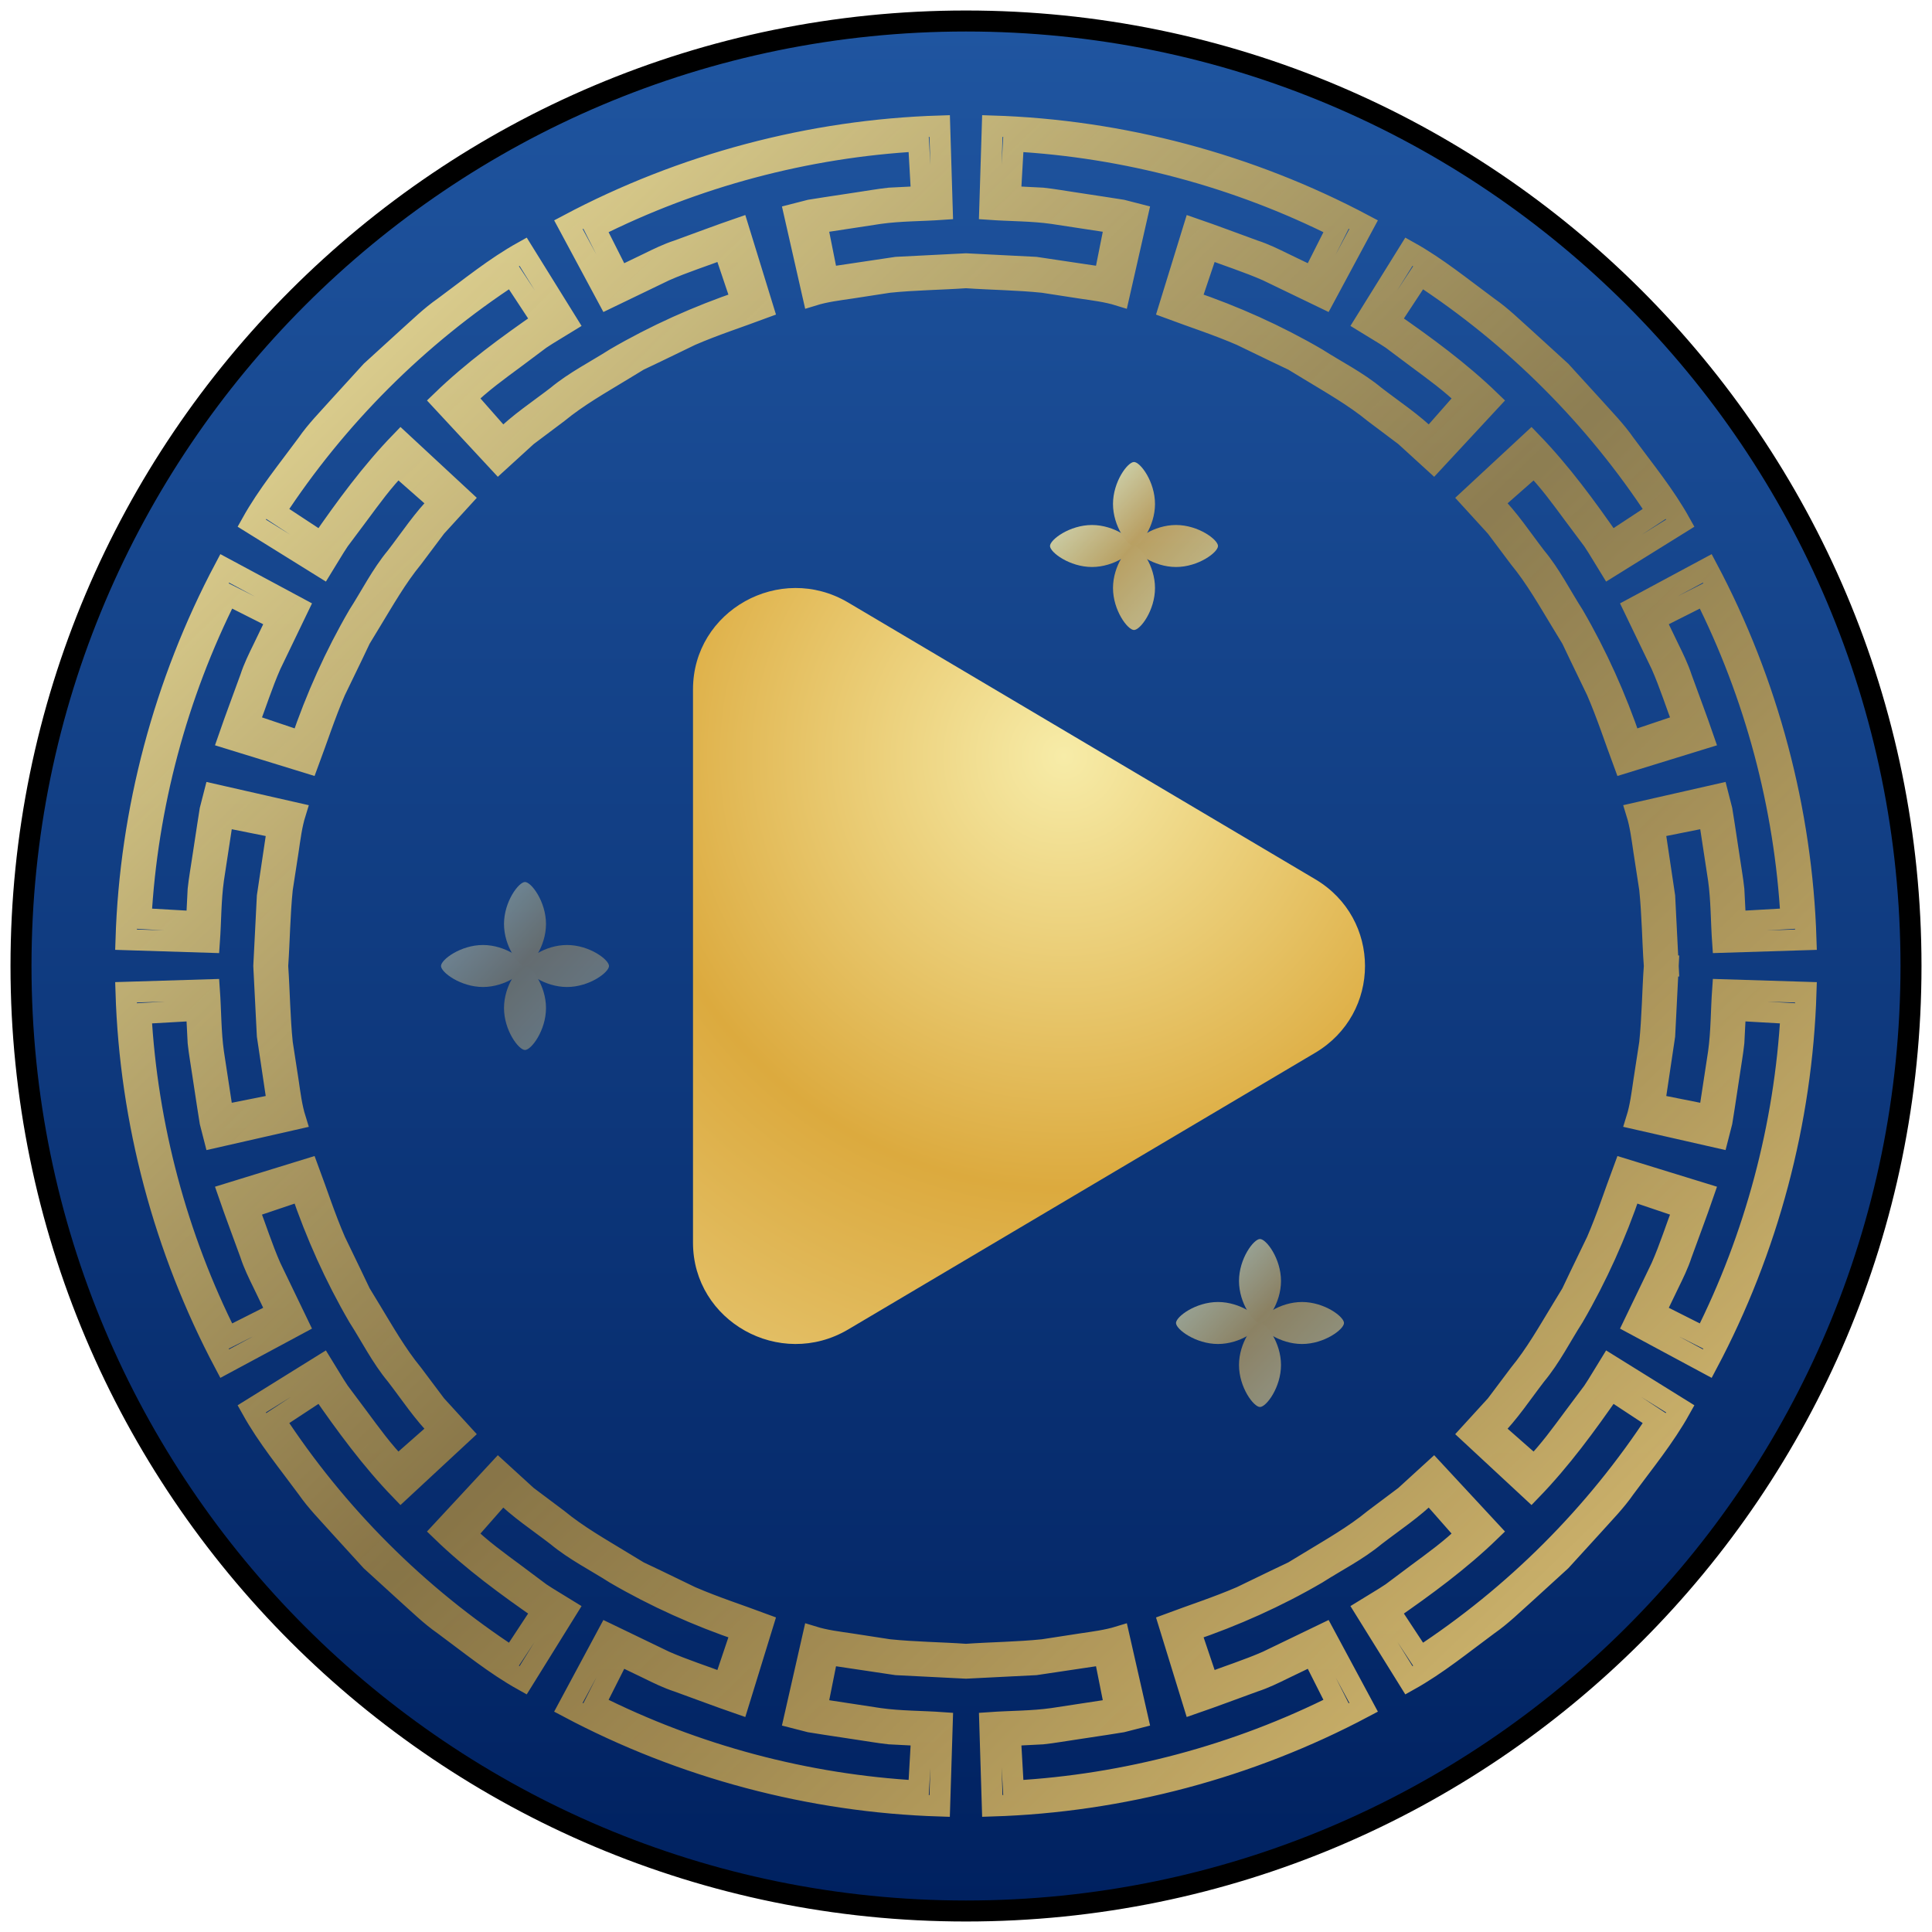
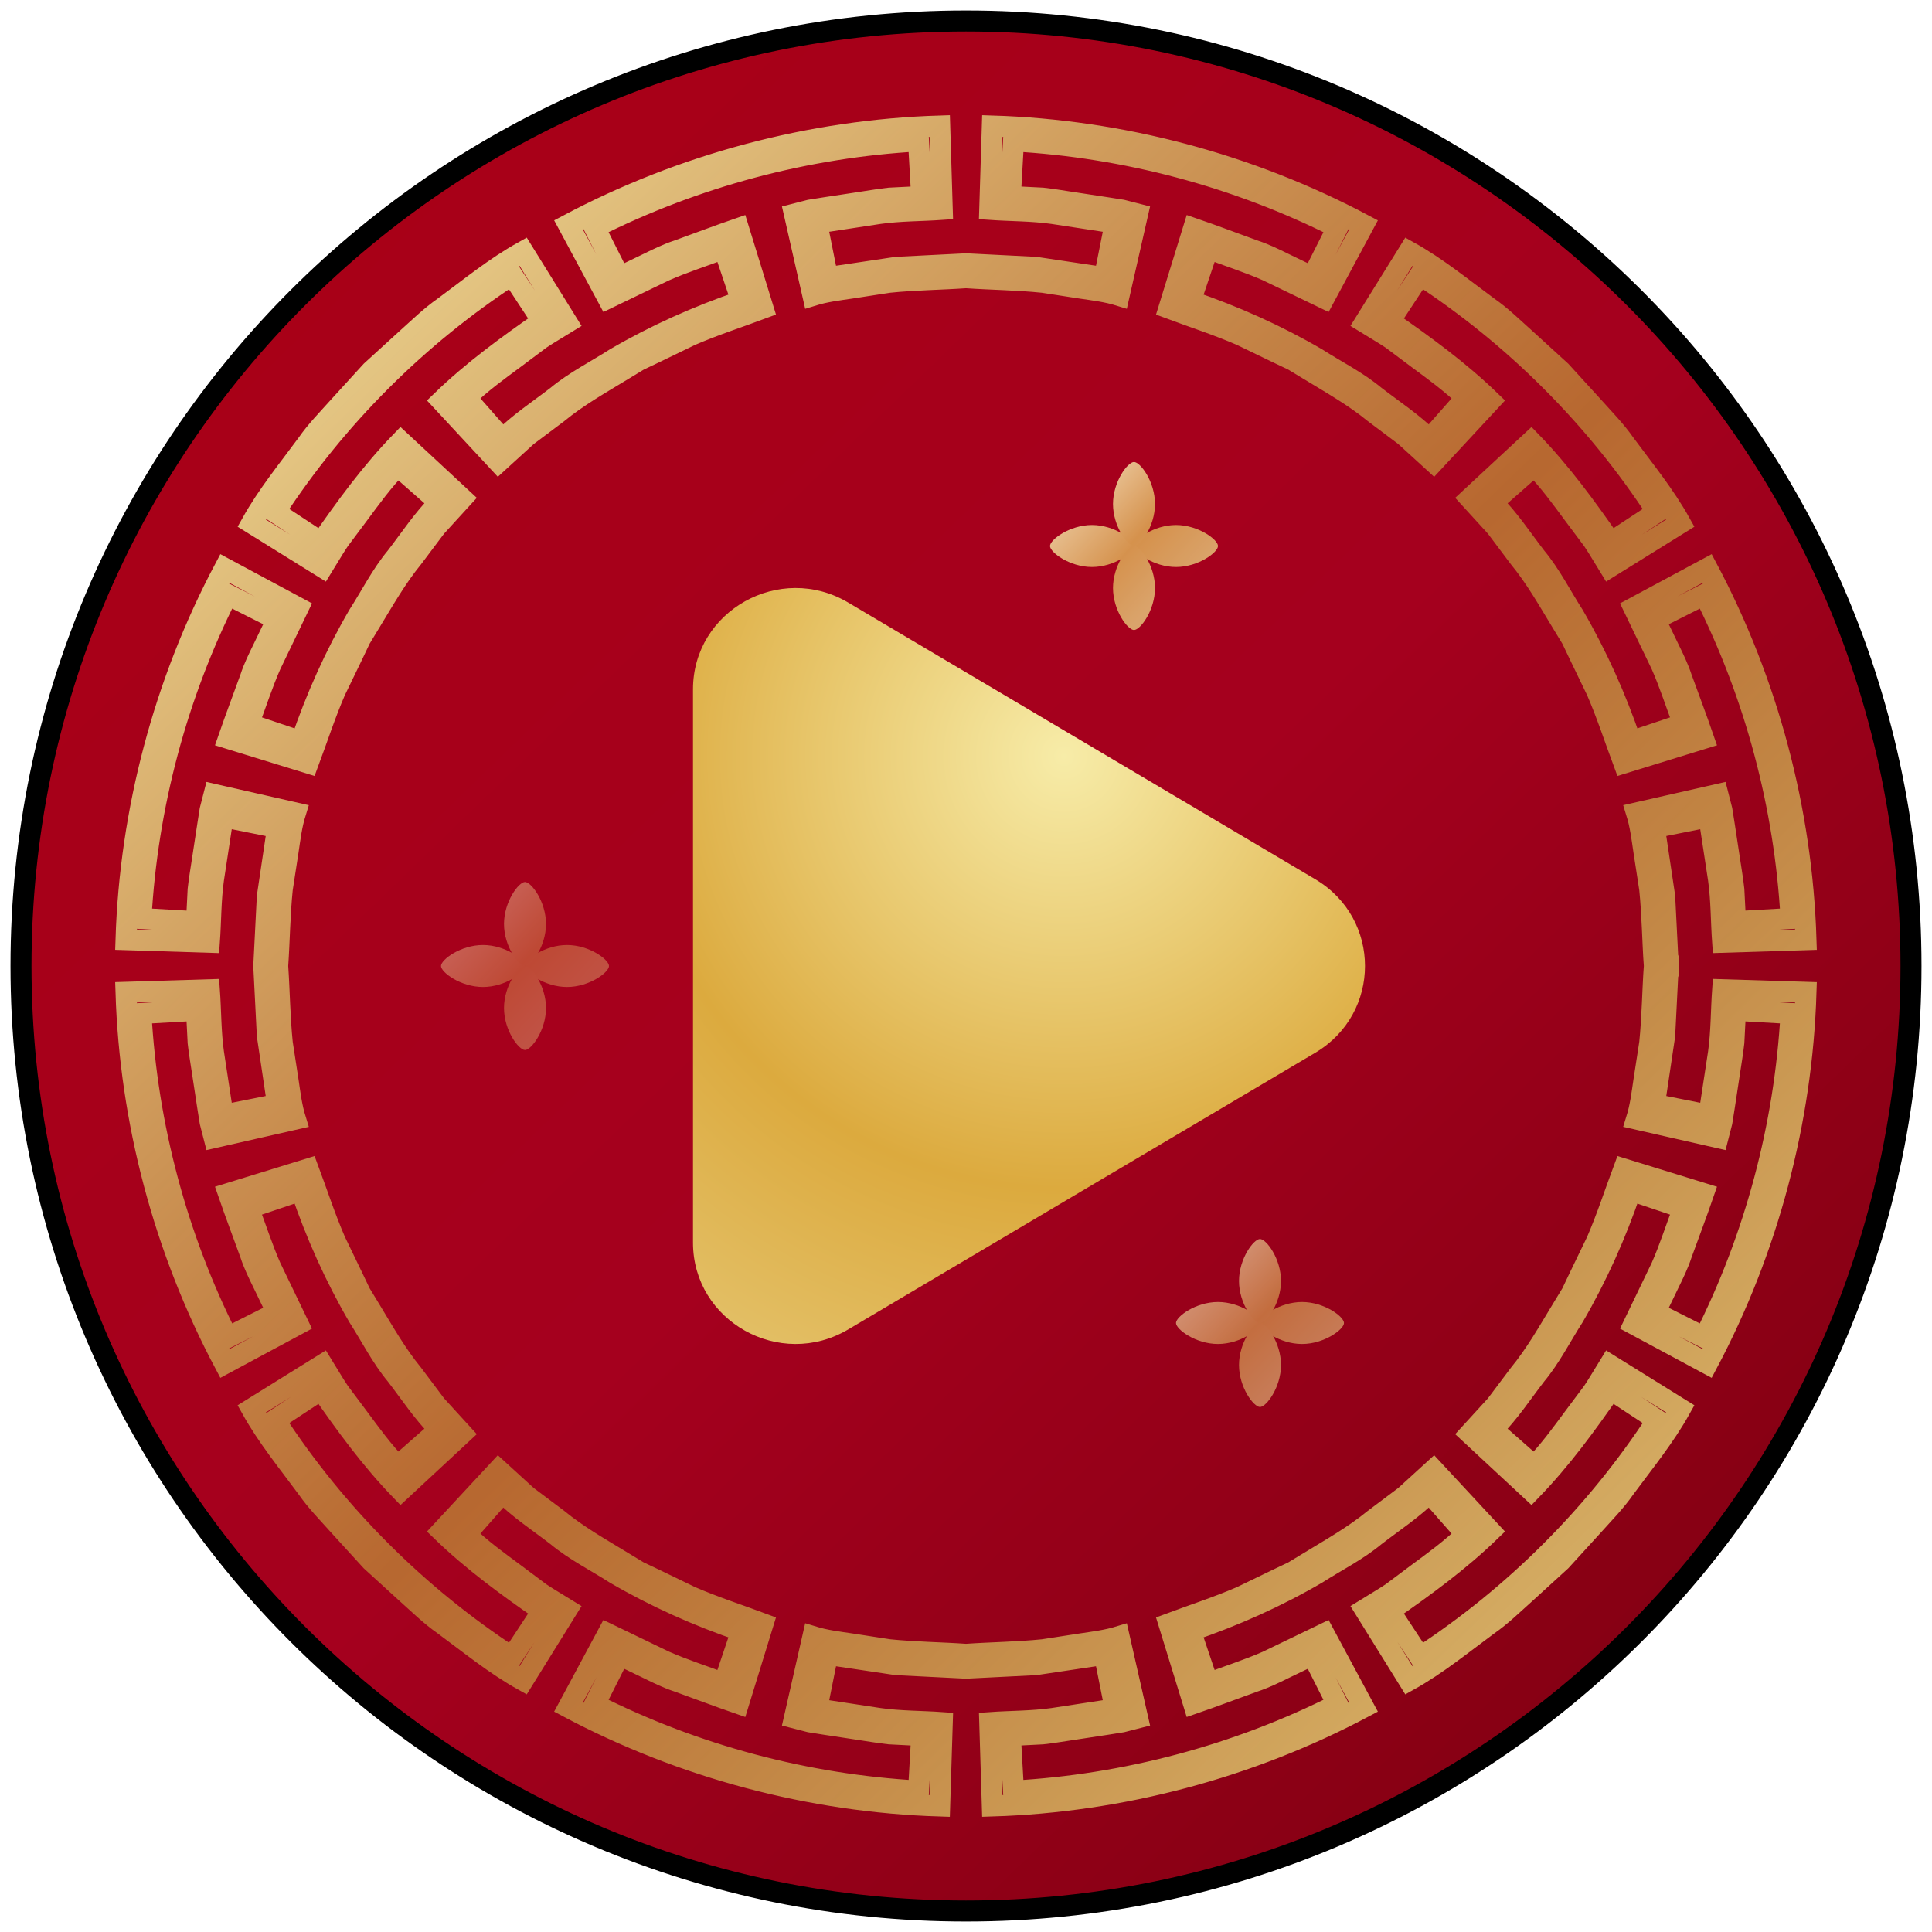
<svg xmlns="http://www.w3.org/2000/svg" width="92" height="92" viewBox="0 0 92 92">
  <defs>
-     <linearGradient id="9169n8m27a" x1="50%" x2="50%" y1="100%" y2="0%">
-       <stop offset="0%" stop-color="#002160" />
-       <stop offset="100%" stop-color="#1F55A0" />
+     <linearGradient id="ky1a2ls03a" x1="3.314%" x2="100%" y1="0%" y2="100%">
+       <stop offset="0%" stop-color="#A90015" />
+       <stop offset="50.754%" stop-color="#A5001E" />
+       <stop offset="100%" stop-color="#7A000F" />
    </linearGradient>
-     <linearGradient id="x2qfa5a2sc" x1="0%" x2="100%" y1="37.5%" y2="60.608%">
+     <linearGradient id="zw56frmysc" x1="0%" x2="100%" y1="37.5%" y2="60.608%">
      <stop offset="0%" stop-color="#F7ECA8" />
      <stop offset="50.754%" stop-color="#E1B658" />
      <stop offset="100%" stop-color="#E7CC7E" />
    </linearGradient>
-     <linearGradient id="3dkrfkze0d" x1="37.5%" x2="62.5%" y1="0%" y2="92.434%">
+     <linearGradient id="cm8rhtt51d" x1="37.5%" x2="62.5%" y1="0%" y2="92.434%">
      <stop offset="0%" stop-color="#F7ECA8" />
      <stop offset="50.754%" stop-color="#E1B658" />
      <stop offset="100%" stop-color="#E7CC7E" />
    </linearGradient>
-     <linearGradient id="4ye4q29fse" x1="3.315%" x2="99.999%" y1="0%" y2="100%">
+     <linearGradient id="057wcyuqbe" x1="3.315%" x2="99.999%" y1="0%" y2="100%">
      <stop offset="0%" stop-color="#F7ECA8" />
      <stop offset="50.754%" stop-color="#BF9437" stop-opacity=".7" />
      <stop offset="100%" stop-color="#E7CC7E" />
    </linearGradient>
-     <radialGradient id="ev5b5wd13b" cx="44.75%" cy="22.176%" r="120.788%" fx="44.75%" fy="22.176%" gradientTransform="matrix(.48917 .77528 -.87219 .43482 .422 -.222)">
+     <radialGradient id="7cp1y5y9nb" cx="44.749%" cy="22.136%" r="120.788%" fx="44.749%" fy="22.136%" gradientTransform="scale(1 .88889) rotate(60.714 .424 .235)">
      <stop offset="0%" stop-color="#F7ECA8" />
      <stop offset="53.478%" stop-color="#DCAA3E" />
      <stop offset="100%" stop-color="#E7CC7E" />
    </radialGradient>
  </defs>
  <g fill="none" fill-rule="evenodd">
    <g>
-       <g transform="translate(-142 -157) translate(143 158)">
-         <circle cx="45" cy="45" r="45" fill="url(#9169n8m27a)" stroke="#000" />
-         <path fill="url(#ev5b5wd13b)" d="M34.37 49.132l22.238 13.174C59.861 64.233 64 61.919 64 58.174V31.826c0-3.745-4.139-6.059-7.392-4.132L34.37 40.868c-3.16 1.871-3.16 6.392 0 8.264" transform="matrix(-1 0 0 1 96 0)" />
-         <g opacity=".8">
-           <path fill="url(#x2qfa5a2sc)" d="M6 3c1.066 0 2 .7 2 1 0 .3-.934 1-2 1-1.066 0-2-.7-2-1 0-.3.934-1 2-1M2 3c1.066 0 2 .7 2 1 0 .3-.934 1-2 1-1.066 0-2-.7-2-1 0-.3.934-1 2-1" transform="translate(49 21)" />
-           <path fill="url(#3dkrfkze0d)" d="M5 6c0 1.066-.7 2-1 2-.3 0-1-.934-1-2 0-1.066.7-2 1-2 .3 0 1 .934 1 2M5 2c0 1.066-.7 2-1 2-.3 0-1-.934-1-2 0-1.066.7-2 1-2 .3 0 1 .934 1 2" transform="translate(49 21)" />
+       <g transform="translate(-142 -360) translate(143 361)">
+         <circle cx="45" cy="45" r="45" fill="url(#ky1a2ls03a)" fill-rule="nonzero" stroke="#000" />
+         <path fill="url(#7cp1y5y9nb)" fill-rule="nonzero" d="M34.37 49.132l22.238 13.174C59.861 64.233 64 61.919 64 58.174V31.826c0-3.745-4.139-6.059-7.392-4.132L34.37 40.868c-3.16 1.871-3.16 6.392 0 8.264" transform="matrix(-1 0 0 1 96 0)" />
+         <g fill-rule="nonzero" opacity=".8">
+           <path fill="url(#zw56frmysc)" d="M6 3c1.066 0 2 .7 2 1 0 .3-.934 1-2 1-1.066 0-2-.7-2-1 0-.3.934-1 2-1M2 3c1.066 0 2 .7 2 1 0 .3-.934 1-2 1-1.066 0-2-.7-2-1 0-.3.934-1 2-1" transform="translate(49 21)" />
+           <path fill="url(#cm8rhtt51d)" d="M5 6c0 1.066-.7 2-1 2-.3 0-1-.934-1-2 0-1.066.7-2 1-2 .3 0 1 .934 1 2m0-4c0 1.066-.7 2-1 2-.3 0-1-.934-1-2 0-1.066.7-2 1-2 .3 0 1 .934 1 2" transform="translate(49 21)" />
        </g>
-         <g opacity=".4">
-           <path fill="url(#x2qfa5a2sc)" d="M6 3c1.066 0 2 .7 2 1 0 .3-.934 1-2 1-1.066 0-2-.7-2-1 0-.3.934-1 2-1M2 3c1.066 0 2 .7 2 1 0 .3-.934 1-2 1-1.066 0-2-.7-2-1 0-.3.934-1 2-1" transform="translate(20 41)" />
-           <path fill="url(#3dkrfkze0d)" d="M5 6c0 1.066-.7 2-1 2-.3 0-1-.934-1-2 0-1.066.7-2 1-2 .3 0 1 .934 1 2M5 2c0 1.066-.7 2-1 2-.3 0-1-.934-1-2 0-1.066.7-2 1-2 .3 0 1 .934 1 2" transform="translate(20 41)" />
+         <g fill-rule="nonzero" opacity=".4">
+           <path fill="url(#zw56frmysc)" d="M6 3c1.066 0 2 .7 2 1 0 .3-.934 1-2 1-1.066 0-2-.7-2-1 0-.3.934-1 2-1M2 3c1.066 0 2 .7 2 1 0 .3-.934 1-2 1-1.066 0-2-.7-2-1 0-.3.934-1 2-1" transform="translate(20 41)" />
+           <path fill="url(#cm8rhtt51d)" d="M5 6c0 1.066-.7 2-1 2-.3 0-1-.934-1-2 0-1.066.7-2 1-2 .3 0 1 .934 1 2m0-4c0 1.066-.7 2-1 2-.3 0-1-.934-1-2 0-1.066.7-2 1-2 .3 0 1 .934 1 2" transform="translate(20 41)" />
        </g>
-         <g opacity=".6">
-           <path fill="url(#x2qfa5a2sc)" d="M6 3c1.066 0 2 .7 2 1 0 .3-.934 1-2 1-1.066 0-2-.7-2-1 0-.3.934-1 2-1M2 3c1.066 0 2 .7 2 1 0 .3-.934 1-2 1-1.066 0-2-.7-2-1 0-.3.934-1 2-1" transform="translate(55 58)" />
-           <path fill="url(#3dkrfkze0d)" d="M5 6c0 1.066-.7 2-1 2-.3 0-1-.934-1-2 0-1.066.7-2 1-2 .3 0 1 .934 1 2M5 2c0 1.066-.7 2-1 2-.3 0-1-.934-1-2 0-1.066.7-2 1-2 .3 0 1 .934 1 2" transform="translate(55 58)" />
+         <g fill-rule="nonzero" opacity=".6">
+           <path fill="url(#zw56frmysc)" d="M6 3c1.066 0 2 .7 2 1 0 .3-.934 1-2 1-1.066 0-2-.7-2-1 0-.3.934-1 2-1M2 3c1.066 0 2 .7 2 1 0 .3-.934 1-2 1-1.066 0-2-.7-2-1 0-.3.934-1 2-1" transform="translate(55 58)" />
+           <path fill="url(#cm8rhtt51d)" d="M5 6c0 1.066-.7 2-1 2-.3 0-1-.934-1-2 0-1.066.7-2 1-2 .3 0 1 .934 1 2m0-4c0 1.066-.7 2-1 2-.3 0-1-.934-1-2 0-1.066.7-2 1-2 .3 0 1 .934 1 2" transform="translate(55 58)" />
        </g>
-         <path stroke="url(#4ye4q29fse)" d="M77.782 38.413l2.597-.519.454 2.975c.14.993.126 2.002.197 3.002l3.97-.124c-.191-6.14-1.813-12.245-4.698-17.681l-3.5 1.88 1.306 2.711c.404.917.706 1.877 1.064 2.814l-2.51.845c-.71-2.087-1.614-4.112-2.726-6.018-.595-.928-1.09-1.924-1.799-2.777-.674-.874-1.279-1.805-2.064-2.588l1.988-1.75c.705.716 1.29 1.532 1.888 2.338l.901 1.205c.28.415.527.854.792 1.28l3.374-2.097c-.75-1.347-1.73-2.54-2.642-3.777-.44-.633-.982-1.18-1.494-1.754l-1.554-1.704-1.703-1.553c-.575-.512-1.122-1.056-1.755-1.495-1.238-.91-2.429-1.891-3.776-2.642l-2.097 3.375c.426.265.864.511 1.28.79l1.204.902c.806.598 1.622 1.184 2.34 1.888l-1.751 1.988c-.784-.784-1.714-1.39-2.588-2.064-.853-.709-1.849-1.204-2.778-1.798-1.906-1.112-3.93-2.017-6.018-2.727l.846-2.51c.936.358 1.897.66 2.814 1.064l2.71 1.307 1.881-3.5C58.498 6.814 52.393 5.19 46.253 5l-.123 3.971c1 .07 2.009.056 3.001.196l2.975.454-.518 2.598-3.276-.489L45 11.562l-3.312.168-3.275.489-.519-2.598 2.975-.454c.992-.14 2.001-.126 3-.196L43.748 5c-6.14.191-12.245 1.814-17.681 4.699l1.88 3.5 2.711-1.307c.917-.404 1.877-.706 2.814-1.063l.845 2.509c-2.088.71-4.112 1.615-6.018 2.727-.93.594-1.924 1.09-2.777 1.798-.874.674-1.805 1.28-2.589 2.064l-1.75-1.988c.717-.704 1.533-1.29 2.34-1.888l1.204-.901c.415-.28.854-.526 1.279-.79l-2.096-3.376c-1.347.75-2.54 1.731-3.777 2.642-.633.44-1.18.983-1.755 1.495l-1.703 1.553-1.554 1.704c-.511.574-1.055 1.12-1.494 1.754-.91 1.238-1.891 2.43-2.642 3.777l3.374 2.097c.265-.426.512-.865.792-1.28l.901-1.205c.598-.806 1.184-1.622 1.888-2.339l1.988 1.751c-.784.783-1.39 1.714-2.064 2.588-.709.853-1.204 1.849-1.8 2.777-1.11 1.906-2.015 3.93-2.725 6.018l-2.51-.845c.358-.937.66-1.897 1.064-2.814l1.306-2.711-3.5-1.88C6.815 31.502 5.192 37.608 5 43.746l3.97.125c.072-1 .057-2.009.197-3.002l.454-2.975 2.597.52-.488 3.274L11.562 45l.168 3.313.488 3.275-2.597.518-.454-2.975c-.14-.992-.125-2.001-.197-3L5 46.252c.191 6.14 1.814 12.246 4.699 17.682l3.499-1.881-1.306-2.71c-.404-.917-.706-1.878-1.064-2.814l2.51-.846c.71 2.088 1.615 4.112 2.726 6.019.595.928 1.09 1.924 1.799 2.777.674.874 1.28 1.804 2.064 2.588l-1.988 1.75c-.704-.717-1.29-1.533-1.888-2.338l-.901-1.206c-.28-.415-.527-.853-.792-1.279l-3.374 2.097c.75 1.347 1.731 2.538 2.642 3.776.44.634.983 1.181 1.494 1.755l1.554 1.704 1.703 1.553c.575.512 1.122 1.055 1.755 1.494 1.238.912 2.43 1.891 3.777 2.643l2.096-3.375c-.425-.265-.864-.511-1.28-.792l-1.204-.901c-.806-.597-1.622-1.183-2.339-1.887l1.75-1.989c.784.785 1.715 1.39 2.589 2.065.853.708 1.848 1.203 2.777 1.798 1.906 1.112 3.93 2.017 6.018 2.726l-.845 2.51c-.937-.358-1.897-.66-2.814-1.063l-2.711-1.307-1.88 3.5c5.436 2.885 11.542 4.507 17.68 4.699l.124-3.971c-1-.071-2.009-.056-3.001-.197l-2.975-.454.52-2.597 3.274.489 3.312.167 3.312-.167 3.276-.489.518 2.597-2.975.454c-.992.141-2.001.126-3 .197l.122 3.97c6.14-.191 12.245-1.813 17.682-4.698l-1.881-3.5-2.71 1.307c-.917.403-1.878.705-2.814 1.063l-.846-2.51c2.088-.71 4.112-1.614 6.018-2.726.93-.595 1.925-1.09 2.778-1.798.874-.675 1.804-1.28 2.588-2.065l1.75 1.989c-.717.704-1.533 1.29-2.34 1.887l-1.204.901c-.415.28-.853.527-1.279.792l2.097 3.375c1.347-.752 2.538-1.731 3.776-2.643.633-.44 1.18-.982 1.755-1.494l1.703-1.553 1.554-1.704c.512-.574 1.055-1.12 1.494-1.755.912-1.238 1.891-2.429 2.642-3.776l-3.374-2.097c-.265.426-.512.864-.792 1.28l-.901 1.205c-.598.805-1.183 1.621-1.888 2.339l-1.988-1.751c.785-.784 1.39-1.714 2.064-2.588.709-.853 1.204-1.849 1.8-2.777 1.11-1.907 2.016-3.93 2.725-6.02l2.51.847c-.358.936-.66 1.897-1.064 2.814l-1.306 2.71 3.5 1.881C83.187 58.499 84.81 52.393 85 46.253l-3.97-.123c-.071 1-.057 2.009-.197 3.001l-.454 2.975-2.597-.518.489-3.275.167-3.313h-.661c-.085 1.224-.095 2.454-.22 3.672l-.28 1.817c-.09.605-.163 1.215-.345 1.801l3.874.88.19-.741.12-.757.23-1.515c.072-.505.165-1.009.219-1.516l.078-1.53 2.644.151c-.296 5.347-1.705 10.642-4.119 15.431l-2.365-1.192.665-1.38c.225-.459.451-.918.609-1.405.347-.96.712-1.915 1.044-2.88l-3.797-1.17c-.427 1.145-.804 2.314-1.29 3.436l-.8 1.654-.395.83-.476.784c-.638 1.047-1.24 2.116-2.02 3.067l-1.104 1.47-1.24 1.358 2.912 2.704c1.423-1.47 2.632-3.126 3.793-4.802l2.213 1.456c-2.93 4.493-6.801 8.364-11.294 11.294l-1.456-2.213c1.676-1.161 3.332-2.37 4.8-3.793l-2.702-2.912-1.358 1.24-1.47 1.103c-.95.78-2.02 1.384-3.067 2.022l-.785.476-.829.395-1.654.8c-1.122.485-2.29.862-3.437 1.29l1.17 3.796c.966-.333 1.92-.697 2.881-1.044.487-.158.946-.383 1.405-.609l1.38-.664 1.192 2.364c-4.789 2.414-10.084 3.823-15.431 4.12l-.151-2.645 1.53-.078c.507-.054 1.01-.147 1.516-.219l1.515-.23.757-.12.742-.19-.88-3.873c-.588.18-1.197.254-1.803.345l-1.816.28c-1.218.124-2.449.134-3.672.219-1.223-.085-2.454-.095-3.672-.22l-1.816-.28c-.606-.09-1.215-.163-1.802-.344l-.88 3.873.741.19.758.12 1.515.23c.505.072 1.008.165 1.516.219l1.53.078-.151 2.644c-5.348-.296-10.643-1.705-15.431-4.119l1.192-2.364 1.38.664c.459.226.917.451 1.404.609.96.347 1.916.71 2.881 1.044l1.17-3.797c-1.146-.427-2.315-.804-3.437-1.29l-1.653-.8-.83-.394-.785-.476c-1.046-.638-2.116-1.241-3.067-2.022l-1.47-1.103-1.358-1.24-2.703 2.912c1.47 1.423 3.125 2.632 4.802 3.793l-1.456 2.213c-4.493-2.93-8.364-6.801-11.295-11.294l2.214-1.456c1.16 1.676 2.37 3.332 3.792 4.802l2.912-2.704-1.24-1.358-1.103-1.47c-.78-.95-1.383-2.02-2.02-3.067l-.477-.785-.396-.829-.798-1.654c-.487-1.122-.863-2.29-1.291-3.436l-3.797 1.17c.333.965.697 1.92 1.044 2.88.158.487.384.946.609 1.405l.665 1.38-2.365 1.192c-2.414-4.789-3.823-10.084-4.12-15.431l2.646-.15.077 1.53c.054.506.148 1.01.22 1.515l.23 1.515.12.757.19.742 3.873-.88c-.182-.587-.255-1.197-.345-1.802l-.28-1.817c-.125-1.218-.135-2.448-.219-3.672.084-1.223.094-2.453.219-3.671l.28-1.817c.09-.605.163-1.215.345-1.801l-3.874-.88-.19.741-.118.757-.231 1.515c-.072.505-.166 1.008-.22 1.516l-.077 1.53-2.645-.151c.296-5.348 1.705-10.642 4.119-15.431l2.365 1.192-.665 1.38c-.225.459-.451.917-.609 1.404-.347.961-.71 1.916-1.044 2.881l3.797 1.17c.428-1.146.804-2.314 1.29-3.437l.8-1.653.395-.83.476-.785c.638-1.046 1.241-2.115 2.02-3.067l1.104-1.47 1.24-1.358-2.912-2.703c-1.423 1.47-2.632 3.126-3.792 4.802l-2.214-1.456c2.931-4.493 6.802-8.364 11.295-11.294l1.456 2.213c-1.677 1.161-3.332 2.37-4.802 3.792l2.703 2.912 1.359-1.239 1.47-1.104c.95-.78 2.02-1.383 3.066-2.02l.785-.477.83-.395 1.653-.8c1.122-.486 2.29-.862 3.437-1.29l-1.17-3.796c-.965.332-1.92.696-2.881 1.044-.487.157-.945.383-1.404.608l-1.38.665-1.192-2.365c4.788-2.413 10.083-3.822 15.43-4.12l.151 2.646-1.53.077c-.507.054-1.01.148-1.515.22l-1.515.23-.758.12-.74.19.879 3.873c.587-.182 1.196-.255 1.802-.345l1.816-.28c1.218-.125 2.449-.134 3.672-.219 1.223.085 2.454.094 3.672.22l1.816.28c.606.09 1.215.162 1.802.344l.88-3.874-.741-.19-.757-.118-1.515-.231c-.505-.072-1.009-.166-1.516-.22l-1.53-.077.151-2.645c5.347.297 10.642 1.706 15.431 4.119l-1.192 2.365-1.38-.665c-.459-.225-.918-.451-1.405-.608-.96-.348-1.915-.712-2.88-1.044l-1.171 3.797c1.146.427 2.315.803 3.437 1.29l1.654.799.829.395.785.476c1.047.638 2.116 1.241 3.067 2.02l1.47 1.105 1.358 1.24 2.703-2.913c-1.469-1.423-3.125-2.63-4.801-3.792l1.456-2.213c4.493 2.93 8.364 6.801 11.294 11.294l-2.213 1.456c-1.161-1.676-2.37-3.332-3.793-4.802l-2.912 2.703 1.24 1.359 1.103 1.47c.78.95 1.383 2.02 2.02 3.066l.477.785.396.83.798 1.653c.487 1.123.864 2.29 1.291 3.437l3.797-1.17c-.332-.965-.697-1.92-1.044-2.881-.158-.487-.384-.945-.609-1.404l-.665-1.38 2.365-1.192c2.414 4.789 3.823 10.083 4.12 15.43l-2.645.151-.078-1.53c-.054-.507-.147-1.01-.219-1.515l-.23-1.515-.12-.757-.19-.742-3.874.88c.182.587.255 1.197.345 1.802l.28 1.817c.125 1.218.135 2.448.22 3.671h.661l-.167-3.312-.489-3.275z" />
+         <path stroke="url(#057wcyuqbe)" d="M77.782 38.413l2.597-.519.454 2.975c.14.993.126 2.002.197 3.002l3.97-.124c-.191-6.14-1.813-12.245-4.698-17.681l-3.5 1.88 1.306 2.711c.404.917.706 1.877 1.064 2.814l-2.51.845c-.71-2.087-1.614-4.112-2.726-6.018-.595-.928-1.09-1.924-1.799-2.777-.674-.874-1.279-1.805-2.064-2.588l1.988-1.75c.705.716 1.29 1.532 1.888 2.338l.901 1.205c.28.415.527.854.792 1.28l3.374-2.097c-.75-1.347-1.73-2.54-2.642-3.777-.44-.633-.982-1.18-1.494-1.754l-1.554-1.704-1.703-1.553c-.575-.512-1.122-1.056-1.755-1.495-1.238-.91-2.429-1.891-3.776-2.642l-2.097 3.375c.426.265.864.511 1.28.79l1.204.902c.806.598 1.622 1.184 2.34 1.888l-1.751 1.988c-.784-.784-1.714-1.39-2.588-2.064-.853-.709-1.849-1.204-2.778-1.798-1.906-1.112-3.93-2.017-6.018-2.727l.846-2.51c.936.358 1.897.66 2.814 1.064l2.71 1.307 1.881-3.5C58.498 6.814 52.393 5.19 46.253 5l-.123 3.971c1 .07 2.009.056 3.001.196l2.975.454-.518 2.598-3.276-.489L45 11.562l-3.312.168-3.275.489-.519-2.598 2.975-.454c.992-.14 2.001-.126 3-.196L43.748 5c-6.14.191-12.245 1.814-17.681 4.699l1.88 3.5 2.711-1.307c.917-.404 1.877-.706 2.814-1.063l.845 2.509c-2.088.71-4.112 1.615-6.018 2.727-.93.594-1.924 1.09-2.777 1.798-.874.674-1.805 1.28-2.589 2.064l-1.75-1.988c.717-.704 1.533-1.29 2.34-1.888l1.204-.901c.415-.28.854-.526 1.279-.79l-2.096-3.376c-1.347.75-2.54 1.731-3.777 2.642-.633.44-1.18.983-1.755 1.495l-1.703 1.553-1.554 1.704c-.511.574-1.055 1.12-1.494 1.754-.91 1.238-1.891 2.43-2.642 3.777l3.374 2.097c.265-.426.512-.865.792-1.28l.901-1.205c.598-.806 1.184-1.622 1.888-2.339l1.988 1.751c-.784.783-1.39 1.714-2.064 2.588-.709.853-1.204 1.849-1.8 2.777-1.11 1.906-2.015 3.93-2.725 6.018l-2.51-.845c.358-.937.66-1.897 1.064-2.814l1.306-2.711-3.5-1.88C6.815 31.502 5.192 37.608 5 43.746l3.97.125c.072-1 .057-2.009.197-3.002l.454-2.975 2.597.52-.488 3.274L11.562 45l.168 3.313.488 3.275-2.597.518-.454-2.975c-.14-.992-.125-2.001-.197-3L5 46.252c.191 6.14 1.814 12.246 4.699 17.682l3.499-1.881-1.306-2.71c-.404-.917-.706-1.878-1.064-2.814l2.51-.846c.71 2.088 1.615 4.112 2.726 6.019.595.928 1.09 1.924 1.799 2.777.674.874 1.28 1.804 2.064 2.588l-1.988 1.75c-.704-.717-1.29-1.533-1.888-2.338l-.901-1.206c-.28-.415-.527-.853-.792-1.279l-3.374 2.097c.75 1.347 1.731 2.538 2.642 3.776.44.634.983 1.181 1.494 1.755l1.554 1.704 1.703 1.553c.575.512 1.122 1.055 1.755 1.494 1.238.912 2.43 1.891 3.777 2.643l2.096-3.375c-.425-.265-.864-.511-1.28-.792l-1.204-.901c-.806-.597-1.622-1.183-2.339-1.887l1.75-1.989c.784.785 1.715 1.39 2.589 2.065.853.708 1.848 1.203 2.777 1.798 1.906 1.112 3.93 2.017 6.018 2.726l-.845 2.51c-.937-.358-1.897-.66-2.814-1.063l-2.711-1.307-1.88 3.5c5.436 2.885 11.542 4.507 17.68 4.699l.124-3.971c-1-.071-2.009-.056-3.001-.197l-2.975-.454.52-2.597 3.274.489 3.312.167 3.312-.167 3.276-.489.518 2.597-2.975.454c-.992.141-2.001.126-3 .197l.122 3.97c6.14-.191 12.245-1.813 17.682-4.698l-1.881-3.5-2.71 1.307c-.917.403-1.878.705-2.814 1.063l-.846-2.51c2.088-.71 4.112-1.614 6.018-2.726.93-.595 1.925-1.09 2.778-1.798.874-.675 1.804-1.28 2.588-2.065l1.75 1.989c-.717.704-1.533 1.29-2.34 1.887l-1.204.901c-.415.28-.853.527-1.279.792l2.097 3.375c1.347-.752 2.538-1.731 3.776-2.643.633-.44 1.18-.982 1.755-1.494l1.703-1.553 1.554-1.704c.512-.574 1.055-1.12 1.494-1.755.912-1.238 1.891-2.429 2.642-3.776l-3.374-2.097c-.265.426-.512.864-.792 1.28l-.901 1.205c-.598.805-1.183 1.621-1.888 2.339l-1.988-1.751c.785-.784 1.39-1.714 2.064-2.588.709-.853 1.204-1.849 1.8-2.777 1.11-1.907 2.016-3.93 2.725-6.02l2.51.847c-.358.936-.66 1.897-1.064 2.814l-1.306 2.71 3.5 1.881C83.187 58.499 84.81 52.393 85 46.253l-3.97-.123c-.071 1-.057 2.009-.197 3.001l-.454 2.975-2.597-.518.489-3.275.167-3.313h-.661c-.085 1.224-.095 2.454-.22 3.672l-.28 1.817c-.09.605-.163 1.215-.345 1.801l3.874.88.19-.741.12-.757.23-1.515c.072-.505.165-1.009.219-1.516l.078-1.53 2.644.151c-.296 5.347-1.705 10.642-4.119 15.431l-2.365-1.192.665-1.38c.225-.459.451-.918.609-1.405.347-.96.712-1.915 1.044-2.88l-3.797-1.17c-.427 1.145-.804 2.314-1.29 3.436l-.8 1.654-.395.83-.476.784c-.638 1.047-1.24 2.116-2.02 3.067l-1.104 1.47-1.24 1.358 2.912 2.704c1.423-1.47 2.632-3.126 3.793-4.802l2.213 1.456c-2.93 4.493-6.801 8.364-11.294 11.294l-1.456-2.213c1.676-1.161 3.332-2.37 4.8-3.793l-2.702-2.912-1.358 1.24-1.47 1.103c-.95.78-2.02 1.384-3.067 2.022l-.785.476-.829.395-1.654.8c-1.122.485-2.29.862-3.437 1.29l1.17 3.796c.966-.333 1.92-.697 2.881-1.044.487-.158.946-.383 1.405-.609l1.38-.664 1.192 2.364c-4.789 2.414-10.084 3.823-15.431 4.12l-.151-2.645 1.53-.078c.507-.054 1.01-.147 1.516-.219l1.515-.23.757-.12.742-.19-.88-3.873c-.588.18-1.197.254-1.803.345l-1.816.28c-1.218.124-2.449.134-3.672.219-1.223-.085-2.454-.095-3.672-.22l-1.816-.28c-.606-.09-1.215-.163-1.802-.344l-.88 3.873.741.19.758.12 1.515.23c.505.072 1.008.165 1.516.219l1.53.078-.151 2.644c-5.348-.296-10.643-1.705-15.431-4.119l1.192-2.364 1.38.664c.459.226.917.451 1.404.609.96.347 1.916.71 2.881 1.044l1.17-3.797c-1.146-.427-2.315-.804-3.437-1.29l-1.653-.8-.83-.394-.785-.476c-1.046-.638-2.116-1.241-3.067-2.022l-1.47-1.103-1.358-1.24-2.703 2.912c1.47 1.423 3.125 2.632 4.802 3.793l-1.456 2.213c-4.493-2.93-8.364-6.801-11.295-11.294l2.214-1.456c1.16 1.676 2.37 3.332 3.792 4.802l2.912-2.704-1.24-1.358-1.103-1.47c-.78-.95-1.383-2.02-2.02-3.067l-.477-.785-.396-.829-.798-1.654c-.487-1.122-.863-2.29-1.291-3.436l-3.797 1.17c.333.965.697 1.92 1.044 2.88.158.487.384.946.609 1.405l.665 1.38-2.365 1.192c-2.414-4.789-3.823-10.084-4.12-15.431l2.646-.15.077 1.53c.054.506.148 1.01.22 1.515l.23 1.515.12.757.19.742 3.873-.88c-.182-.587-.255-1.197-.345-1.802l-.28-1.817c-.125-1.218-.135-2.448-.219-3.672.084-1.223.094-2.453.219-3.671l.28-1.817c.09-.605.163-1.215.345-1.801l-3.874-.88-.19.741-.118.757-.231 1.515c-.072.505-.166 1.008-.22 1.516l-.077 1.53-2.645-.151c.296-5.348 1.705-10.642 4.119-15.431l2.365 1.192-.665 1.38c-.225.459-.451.917-.609 1.404-.347.961-.71 1.916-1.044 2.881l3.797 1.17c.428-1.146.804-2.314 1.29-3.437l.8-1.653.395-.83.476-.785c.638-1.046 1.241-2.115 2.02-3.067l1.104-1.47 1.24-1.358-2.912-2.703c-1.423 1.47-2.632 3.126-3.792 4.802l-2.214-1.456c2.931-4.493 6.802-8.364 11.295-11.294l1.456 2.213c-1.677 1.161-3.332 2.37-4.802 3.792l2.703 2.912 1.359-1.239 1.47-1.104c.95-.78 2.02-1.383 3.066-2.02l.785-.477.83-.395 1.653-.8c1.122-.486 2.29-.862 3.437-1.29l-1.17-3.796c-.965.332-1.92.696-2.881 1.044-.487.157-.945.383-1.404.608l-1.38.665-1.192-2.365c4.788-2.413 10.083-3.822 15.43-4.12l.151 2.646-1.53.077c-.507.054-1.01.148-1.515.22l-1.515.23-.758.12-.74.19.879 3.873c.587-.182 1.196-.255 1.802-.345l1.816-.28c1.218-.125 2.449-.134 3.672-.219 1.223.085 2.454.094 3.672.22l1.816.28c.606.09 1.215.162 1.802.344l.88-3.874-.741-.19-.757-.118-1.515-.231c-.505-.072-1.009-.166-1.516-.22l-1.53-.077.151-2.645c5.347.297 10.642 1.706 15.431 4.119l-1.192 2.365-1.38-.665c-.459-.225-.918-.451-1.405-.608-.96-.348-1.915-.712-2.88-1.044l-1.171 3.797c1.146.427 2.315.803 3.437 1.29l1.654.799.829.395.785.476c1.047.638 2.116 1.241 3.067 2.02l1.47 1.105 1.358 1.24 2.703-2.913c-1.469-1.423-3.125-2.63-4.801-3.792l1.456-2.213c4.493 2.93 8.364 6.801 11.294 11.294l-2.213 1.456c-1.161-1.676-2.37-3.332-3.793-4.802l-2.912 2.703 1.24 1.359 1.103 1.47c.78.95 1.383 2.02 2.02 3.066l.477.785.396.83.798 1.653c.487 1.123.864 2.29 1.291 3.437l3.797-1.17c-.332-.965-.697-1.92-1.044-2.881-.158-.487-.384-.945-.609-1.404l-.665-1.38 2.365-1.192c2.414 4.789 3.823 10.083 4.12 15.43l-2.645.151-.078-1.53c-.054-.507-.147-1.01-.219-1.515l-.23-1.515-.12-.757-.19-.742-3.874.88c.182.587.255 1.197.345 1.802l.28 1.817c.125 1.218.135 2.448.22 3.671h.661l-.167-3.312-.489-3.275h0z" />
      </g>
    </g>
  </g>
</svg>
